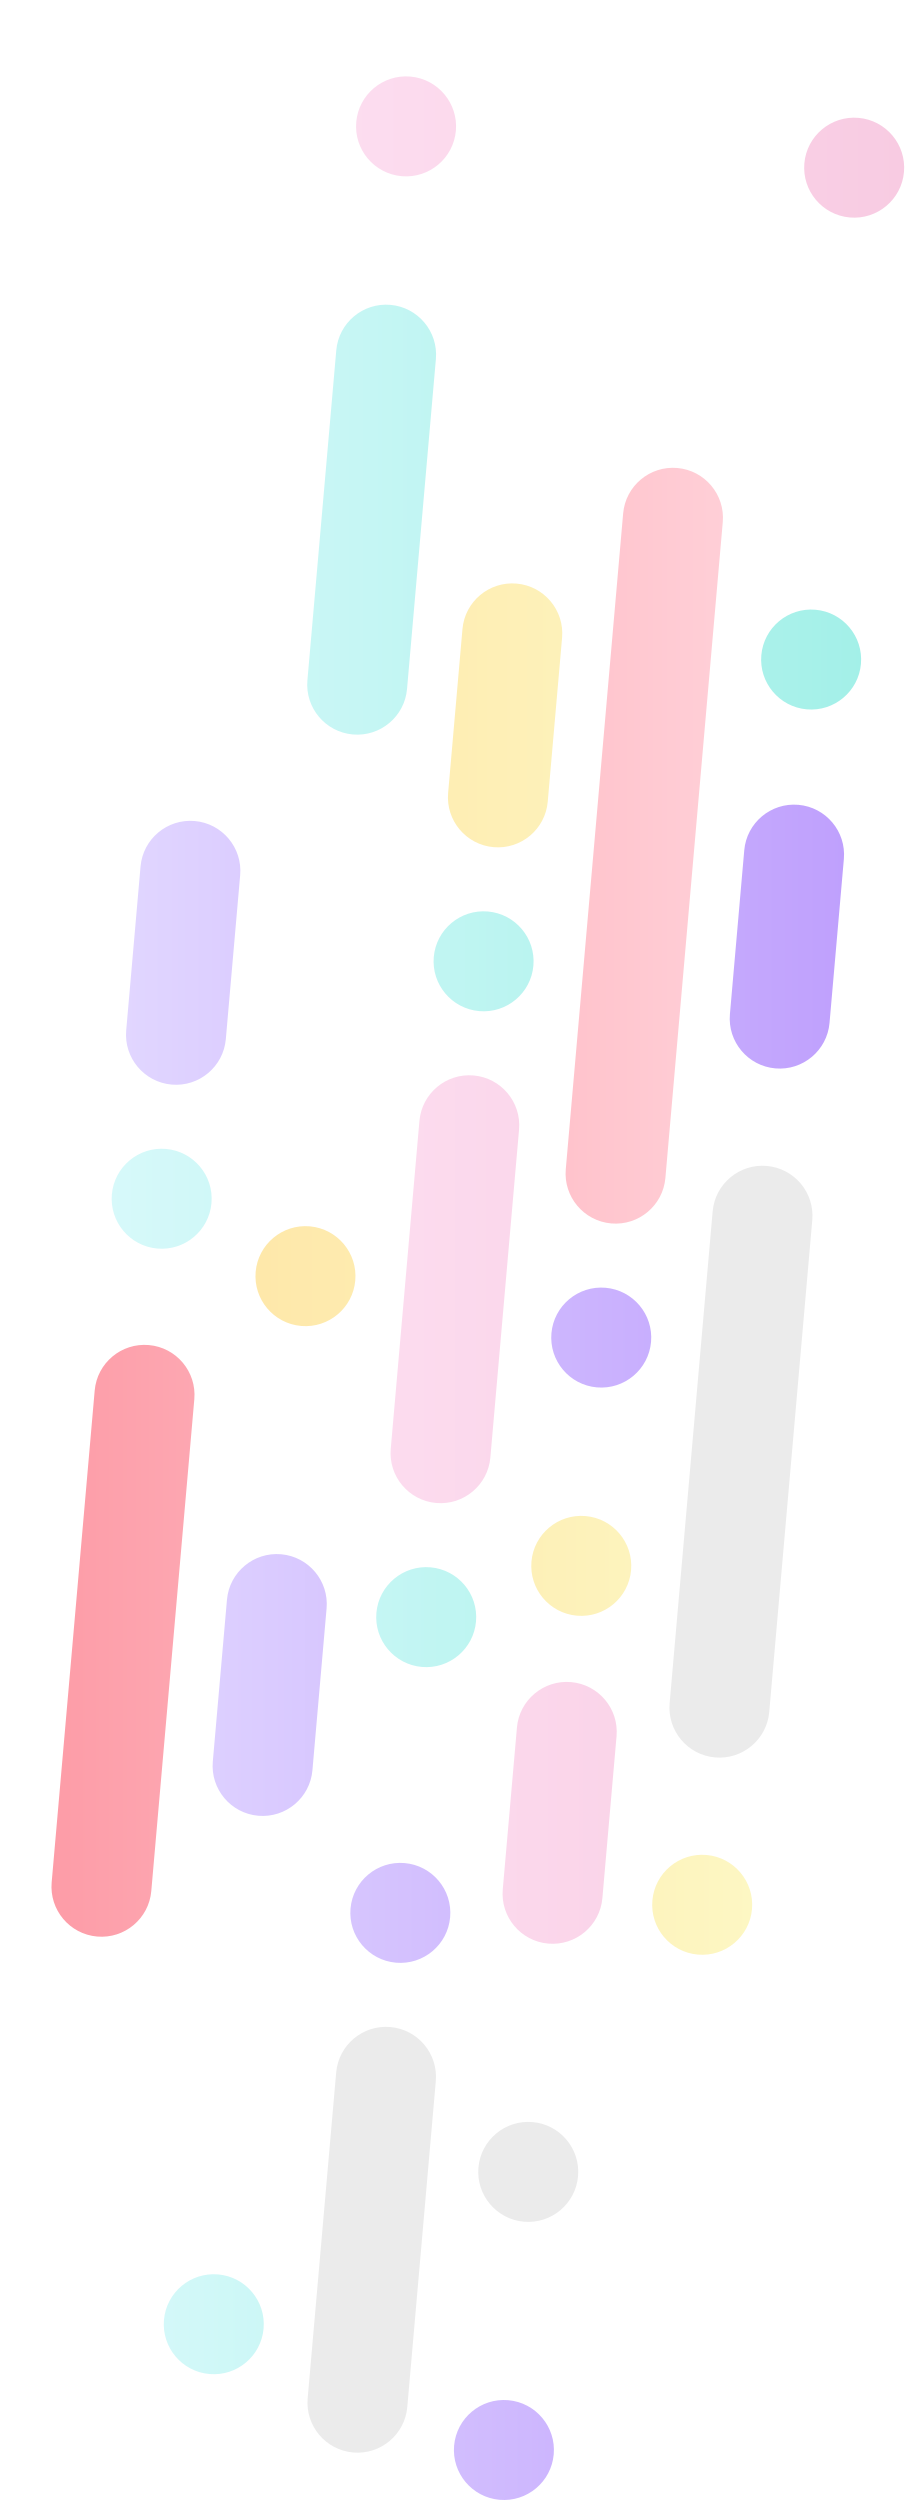
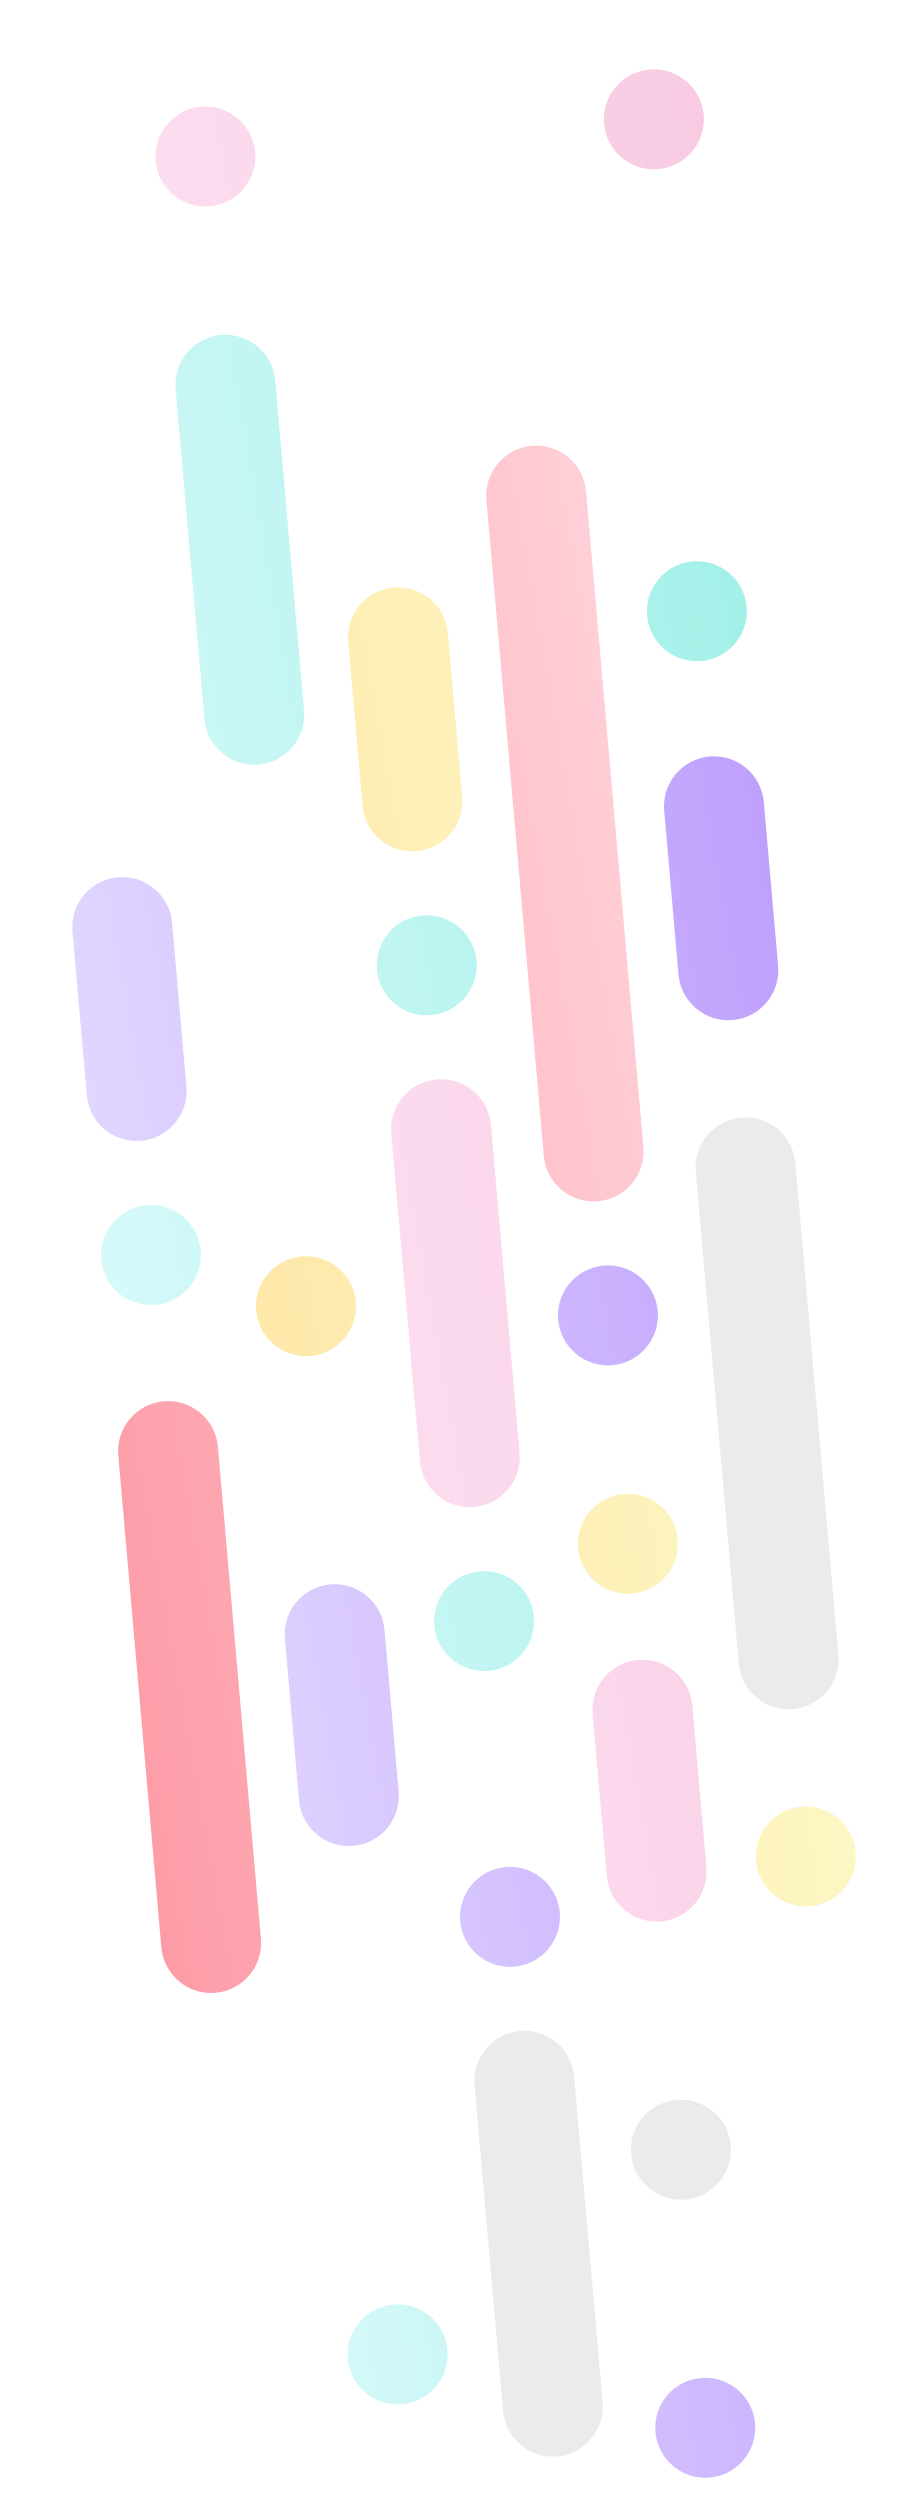
<svg xmlns="http://www.w3.org/2000/svg" width="100%" height="100%" viewBox="0 0 326 900" version="1.1" xml:space="preserve" style="fill-rule:evenodd;clip-rule:evenodd;stroke-linejoin:round;stroke-miterlimit:1.414;">
  <rect id="Artboard1" x="0" y="0" width="325.5" height="900" style="fill:none;" />
-   <path d="M156.887,749.232c0.866,-9.897 -6.466,-18.635 -16.363,-19.501c-9.896,-0.866 -18.634,6.466 -19.5,16.363l-10.263,117.302c-0.865,9.897 6.466,18.634 16.363,19.5c9.897,0.866 18.635,-6.466 19.5,-16.362l10.263,-117.302Z" style="fill:#ebebeb;" />
-   <path d="M208.1,783.45c0.865,-9.896 -6.467,-18.634 -16.363,-19.5c-9.897,-0.866 -18.635,6.466 -19.501,16.363c-0.865,9.896 6.467,18.634 16.363,19.5c9.897,0.866 18.635,-6.466 19.501,-16.363Z" style="fill:#ebebeb;" />
-   <path d="M292.42,439.24c0.866,-9.897 -6.466,-18.635 -16.362,-19.501c-9.897,-0.866 -18.635,6.466 -19.501,16.363l-15.492,177.074c-0.865,9.896 6.466,18.634 16.363,19.5c9.897,0.866 18.635,-6.466 19.5,-16.363l15.492,-177.073Z" style="fill:#ebebeb;" />
-   <path d="M199.34,883.568c0.866,-9.897 -6.466,-18.635 -16.362,-19.5c-9.897,-0.866 -18.635,6.466 -19.501,16.362c-0.865,9.897 6.466,18.635 16.363,19.501c9.897,0.865 18.635,-6.466 19.5,-16.363Zm-37.289,-193.361c0.866,-9.897 -6.466,-18.634 -16.363,-19.5c-9.896,-0.866 -18.634,6.466 -19.5,16.362c-0.866,9.897 6.466,18.635 16.363,19.501c9.896,0.866 18.634,-6.466 19.5,-16.363Zm-44.48,-111.175c0.866,-9.896 -6.466,-18.634 -16.362,-19.5c-9.897,-0.866 -18.635,6.466 -19.501,16.363l-5.098,58.277c-0.866,9.897 6.466,18.635 16.362,19.5c9.897,0.866 18.635,-6.466 19.501,-16.362l5.098,-58.278Zm116.806,-95.934c0.866,-9.897 -6.466,-18.635 -16.363,-19.501c-9.896,-0.866 -18.634,6.466 -19.5,16.363c-0.866,9.897 6.466,18.634 16.363,19.5c9.896,0.866 18.634,-6.466 19.5,-16.362Zm-147.918,-168.032c0.866,-9.896 -6.466,-18.634 -16.363,-19.5c-9.896,-0.866 -18.634,6.466 -19.5,16.363l-5.164,59.024c-0.866,9.897 6.466,18.635 16.363,19.501c9.896,0.865 18.634,-6.467 19.5,-16.363l5.164,-59.025Zm217.335,-5.83c0.866,-9.897 -6.466,-18.634 -16.363,-19.5c-9.896,-0.866 -18.634,6.466 -19.5,16.362l-5.164,59.025c-0.866,9.897 6.466,18.634 16.363,19.5c9.897,0.866 18.634,-6.466 19.5,-16.362l5.164,-59.025Z" style="fill:url(#_Linear1);" />
-   <path d="M94.889,838.292c0.866,-9.897 -6.466,-18.634 -16.363,-19.5c-9.896,-0.866 -18.634,6.466 -19.5,16.362c-0.866,9.897 6.466,18.635 16.363,19.501c9.896,0.866 18.634,-6.466 19.5,-16.363Zm76.477,-254.553c0.866,-9.897 -6.466,-18.635 -16.363,-19.501c-9.897,-0.865 -18.634,6.466 -19.5,16.363c-0.866,9.897 6.466,18.635 16.362,19.5c9.897,0.866 18.635,-6.466 19.501,-16.362Zm-95.235,-150.624c0.866,-9.896 -6.466,-18.634 -16.363,-19.5c-9.896,-0.866 -18.634,6.466 -19.5,16.363c-0.866,9.896 6.466,18.634 16.363,19.5c9.896,0.866 18.634,-6.466 19.5,-16.363Zm115.891,-85.474c0.865,-9.897 -6.466,-18.635 -16.363,-19.501c-9.897,-0.866 -18.635,6.466 -19.5,16.363c-0.866,9.897 6.466,18.634 16.362,19.5c9.897,0.866 18.635,-6.466 19.501,-16.362Zm-35.1,-218.391c0.866,-9.896 -6.466,-18.634 -16.363,-19.5c-9.896,-0.866 -18.634,6.466 -19.5,16.363l-10.393,118.796c-0.866,9.897 6.466,18.635 16.362,19.5c9.897,0.866 18.635,-6.466 19.501,-16.362l10.393,-118.797Zm153.017,109.754c0.865,-9.896 -6.466,-18.634 -16.363,-19.5c-9.897,-0.866 -18.635,6.466 -19.5,16.363c-0.866,9.896 6.466,18.634 16.362,19.5c9.897,0.866 18.635,-6.466 19.501,-16.363Z" style="fill:url(#_Linear2);" />
-   <path d="M270.719,687.292c0.865,-9.897 -6.466,-18.634 -16.363,-19.5c-9.897,-0.866 -18.635,6.466 -19.5,16.362c-0.866,9.897 6.466,18.635 16.362,19.501c9.897,0.866 18.635,-6.466 19.501,-16.363Zm-43.532,-122.008c0.865,-9.897 -6.466,-18.635 -16.363,-19.501c-9.897,-0.866 -18.635,6.466 -19.5,16.363c-0.866,9.897 6.466,18.635 16.362,19.5c9.897,0.866 18.635,-6.466 19.501,-16.362Zm-115.535,-123.791c9.838,0.924 17.11,9.632 16.247,19.49c-0.862,9.858 -9.535,17.172 -19.384,16.373l-0.116,-0.01c-9.897,-0.866 -17.229,-9.604 -16.363,-19.5c0.866,-9.897 9.604,-17.229 19.5,-16.363l0.116,0.01Zm90.698,-211.901c0.865,-9.897 -6.466,-18.635 -16.363,-19.501c-9.897,-0.866 -18.635,6.466 -19.5,16.363l-5.164,59.024c-0.866,9.897 6.466,18.635 16.362,19.501c9.897,0.866 18.635,-6.466 19.501,-16.363l5.164,-59.024Z" style="fill:url(#_Linear3);" />
-   <path d="M69.954,503.721c0.866,-9.897 -6.466,-18.635 -16.363,-19.501c-9.897,-0.866 -18.634,6.466 -19.5,16.363l-15.492,177.074c-0.866,9.896 6.466,18.634 16.363,19.5c9.896,0.866 18.634,-6.466 19.5,-16.363l15.492,-177.073Zm190.243,-315.746c0.866,-9.897 -6.466,-18.635 -16.363,-19.5c-9.897,-0.866 -18.634,6.466 -19.5,16.362l-20.656,236.098c-0.866,9.897 6.466,18.635 16.363,19.501c9.896,0.866 18.634,-6.466 19.5,-16.363l20.656,-236.098Z" style="fill:url(#_Linear4);" />
-   <path d="M221.957,625.055c0.866,-9.896 -6.466,-18.634 -16.362,-19.5c-9.897,-0.866 -18.635,6.466 -19.501,16.363l-5.098,58.277c-0.866,9.897 6.466,18.635 16.362,19.5c9.897,0.866 18.635,-6.466 19.501,-16.362l5.098,-58.278Zm-35.099,-218.39c0.866,-9.897 -6.466,-18.634 -16.363,-19.5c-9.897,-0.866 -18.634,6.466 -19.5,16.363l-10.328,118.049c-0.866,9.896 6.466,18.634 16.362,19.5c9.897,0.866 18.635,-6.466 19.501,-16.363l10.328,-118.049Zm138.573,-344.734c0.865,-9.897 -6.466,-18.635 -16.363,-19.501c-9.897,-0.865 -18.635,6.466 -19.5,16.363c-0.866,9.897 6.466,18.635 16.362,19.5c9.897,0.866 18.635,-6.466 19.501,-16.362Zm-177.565,-34.356c9.837,0.923 17.109,9.631 16.246,19.489c-0.862,9.858 -9.535,17.172 -19.384,16.373l-0.116,-0.01c-9.897,-0.866 -17.228,-9.604 -16.363,-19.5c0.866,-9.897 9.604,-17.229 19.501,-16.363l0.116,0.011Z" style="fill:url(#_Linear5);" />
+   <g>
+     <path d="M206.691,747.521c-0.866,-9.896 -9.604,-17.228 -19.501,-16.362c-9.896,0.866 -17.228,9.603 -16.362,19.5l10.262,117.302c0.866,9.897 9.604,17.228 19.501,16.363c9.896,-0.866 17.228,-9.604 16.362,-19.501l-10.262,-117.302Z" style="fill:#ebebeb;" />
+     <path d="M263.067,772.327c-0.866,-9.896 -9.604,-17.228 -19.5,-16.362c-9.897,0.865 -17.229,9.603 -16.363,19.5c0.866,9.897 9.604,17.228 19.5,16.363c9.897,-0.866 17.229,-9.604 16.363,-19.501Z" style="fill:#ebebeb;" />
+     <path d="M286.335,418.704c-0.865,-9.897 -9.603,-17.229 -19.5,-16.363c-9.897,0.866 -17.229,9.604 -16.363,19.5l15.492,177.074c0.866,9.897 9.604,17.228 19.501,16.363c9.896,-0.866 17.228,-9.604 16.362,-19.501l-15.492,-177.073Z" style="fill:#ebebeb;" />
+     <path d="M271.826,872.445c-0.866,-9.897 -9.603,-17.229 -19.5,-16.363c-9.897,0.866 -17.229,9.604 -16.363,19.5c0.866,9.897 9.604,17.229 19.501,16.363c9.896,-0.866 17.228,-9.604 16.362,-19.5Zm-70.299,-183.948c-0.866,-9.897 -9.604,-17.229 -19.501,-16.363c-9.896,0.866 -17.228,9.604 -16.362,19.5c0.865,9.897 9.603,17.229 19.5,16.363c9.897,-0.866 17.229,-9.603 16.363,-19.5Zm-63.11,-101.762c-0.865,-9.897 -9.603,-17.229 -19.5,-16.363c-9.897,0.866 -17.228,9.604 -16.363,19.501l5.099,58.277c0.866,9.897 9.604,17.228 19.5,16.363c9.897,-0.866 17.229,-9.604 16.363,-19.501l-5.099,-58.277Zm98.373,-114.76c-0.866,-9.897 -9.604,-17.229 -19.501,-16.363c-9.896,0.866 -17.228,9.603 -16.362,19.5c0.866,9.897 9.603,17.229 19.5,16.363c9.897,-0.866 17.229,-9.604 16.363,-19.5Zm-174.849,-139.793c-0.866,-9.897 -9.604,-17.229 -19.501,-16.363c-9.896,0.866 -17.228,9.604 -16.362,19.5l5.164,59.025c0.865,9.896 9.603,17.228 19.5,16.363c9.897,-0.866 17.228,-9.604 16.363,-19.501l-5.164,-59.024Zm213.021,-43.482c-0.866,-9.896 -9.604,-17.228 -19.501,-16.362c-9.896,0.865 -17.228,9.603 -16.362,19.5l5.163,59.024c0.866,9.897 9.604,17.229 19.501,16.363c9.896,-0.866 17.228,-9.604 16.363,-19.5l-5.164,-59.025Z" style="fill:url(#_Linear1);" />
+     <path d="M161.1,845.995c-0.866,-9.897 -9.604,-17.229 -19.501,-16.363c-9.896,0.866 -17.228,9.604 -16.362,19.5c0.865,9.897 9.603,17.229 19.5,16.363c9.897,-0.866 17.229,-9.604 16.363,-19.5Zm31.112,-263.966c-0.866,-9.897 -9.604,-17.229 -19.5,-16.363c-9.897,0.866 -17.229,9.603 -16.363,19.5c0.866,9.897 9.604,17.229 19.5,16.363c9.897,-0.866 17.229,-9.604 16.363,-19.5Zm-119.943,-131.798c-0.866,-9.897 -9.604,-17.229 -19.501,-16.363c-9.896,0.866 -17.228,9.604 -16.362,19.5c0.865,9.897 9.603,17.229 19.5,16.363c9.896,-0.866 17.228,-9.604 16.363,-19.5Zm99.287,-104.301c-0.866,-9.896 -9.604,-17.228 -19.5,-16.362c-9.897,0.866 -17.229,9.603 -16.363,19.5c0.866,9.897 9.604,17.229 19.5,16.363c9.897,-0.866 17.229,-9.604 16.363,-19.501Zm-72.489,-208.977c-0.866,-9.897 -9.604,-17.229 -19.501,-16.363c-9.896,0.866 -17.228,9.604 -16.362,19.501l10.393,118.796c0.866,9.897 9.604,17.228 19.5,16.363c9.897,-0.866 17.229,-9.604 16.363,-19.501l-10.393,-118.796Zm169.75,81.515c-0.866,-9.896 -9.604,-17.228 -19.5,-16.362c-9.897,0.866 -17.229,9.603 -16.363,19.5c0.866,9.897 9.604,17.229 19.5,16.363c9.897,-0.866 17.229,-9.604 16.363,-19.501Z" style="fill:url(#_Linear2);" />
+     <path d="M308.037,666.756c-0.866,-9.897 -9.604,-17.228 -19.5,-16.363c-9.897,0.866 -17.229,9.604 -16.363,19.501c0.866,9.896 9.604,17.228 19.5,16.362c9.897,-0.865 17.229,-9.603 16.363,-19.5Zm-64.057,-112.595c-0.866,-9.897 -9.604,-17.229 -19.5,-16.363c-9.897,0.866 -17.229,9.604 -16.363,19.5c0.866,9.897 9.604,17.229 19.5,16.363c9.897,-0.866 17.229,-9.604 16.363,-19.5Zm-135.275,-101.848c9.849,-0.798 18.522,6.515 19.384,16.373c0.863,9.858 -6.408,18.566 -16.246,19.49l-0.116,0.01c-9.897,0.866 -18.635,-6.466 -19.501,-16.363c-0.865,-9.896 6.466,-18.634 16.363,-19.5l0.116,-0.01Zm52.523,-224.432c-0.866,-9.896 -9.604,-17.228 -19.5,-16.362c-9.897,0.865 -17.229,9.603 -16.363,19.5l5.164,59.024c0.866,9.897 9.604,17.229 19.5,16.363c9.897,-0.866 17.229,-9.603 16.363,-19.5l-5.164,-59.025Z" style="fill:url(#_Linear3);" />
+     <path d="M78.446,520.836c-0.866,-9.897 -9.604,-17.228 -19.501,-16.363c-9.896,0.866 -17.228,9.604 -16.362,19.501l15.492,177.073c0.865,9.897 9.603,17.229 19.5,16.363c9.897,-0.866 17.228,-9.604 16.363,-19.5l-15.492,-177.074Zm132.524,-343.984c-0.866,-9.897 -9.604,-17.229 -19.501,-16.363c-9.896,0.866 -17.228,9.604 -16.362,19.5l20.656,236.099c0.866,9.896 9.603,17.228 19.5,16.362c9.897,-0.866 17.229,-9.603 16.363,-19.5l-20.656,-236.098Z" style="fill:url(#_Linear4);" />
+     <path d="M249.209,613.932c-0.865,-9.896 -9.603,-17.228 -19.5,-16.362c-9.897,0.865 -17.228,9.603 -16.363,19.5l5.099,58.277c0.866,9.897 9.604,17.229 19.5,16.363c9.897,-0.866 17.229,-9.604 16.363,-19.5l-5.099,-58.278Zm-72.489,-208.977c-0.866,-9.897 -9.604,-17.229 -19.5,-16.363c-9.897,0.866 -17.229,9.604 -16.363,19.501l10.328,118.049c0.866,9.896 9.604,17.228 19.5,16.362c9.897,-0.866 17.229,-9.603 16.363,-19.5l-10.328,-118.049Zm76.605,-363.56c-0.866,-9.897 -9.604,-17.229 -19.5,-16.363c-9.897,0.866 -17.229,9.604 -16.363,19.5c0.866,9.897 9.604,17.229 19.5,16.363c9.897,-0.866 17.229,-9.603 16.363,-19.5Zm-180.833,-3.001c9.849,-0.798 18.522,6.515 19.384,16.373c0.863,9.858 -6.409,18.566 -16.247,19.49l-0.115,0.01c-9.897,0.866 -18.635,-6.466 -19.501,-16.362c-0.866,-9.897 6.466,-18.635 16.363,-19.501l0.116,-0.01Z" style="fill:url(#_Linear5);" />
+   </g>
  <defs>
-     <linearGradient id="_Linear1" x1="0" y1="0" x2="1" y2="0" gradientUnits="userSpaceOnUse" gradientTransform="matrix(258.501,0,0,610.334,45.3626,594.833)">
+     <linearGradient id="_Linear1" x1="0" y1="0" x2="1" y2="0" gradientUnits="userSpaceOnUse" gradientTransform="matrix(254.574,-44.8882,105.983,601.061,70.0495,614.835)">
      <stop offset="0" style="stop-color:#e1d6ff;stop-opacity:1" />
      <stop offset="1" style="stop-color:#bfa0fd;stop-opacity:1" />
    </linearGradient>
-     <linearGradient id="_Linear2" x1="0" y1="0" x2="1" y2="0" gradientUnits="userSpaceOnUse" gradientTransform="matrix(269.809,0,0,745.043,40.1986,482.202)">
+     <linearGradient id="_Linear2" x1="0" y1="0" x2="1" y2="0" gradientUnits="userSpaceOnUse" gradientTransform="matrix(265.71,-46.8519,129.375,733.725,45.4059,504.812)">
      <stop offset="0" style="stop-color:#d7f9fa;stop-opacity:1" />
      <stop offset="1" style="stop-color:#a3f0e8;stop-opacity:1" />
    </linearGradient>
-     <linearGradient id="_Linear3" x1="0" y1="0" x2="1" y2="0" gradientUnits="userSpaceOnUse" gradientTransform="matrix(261.508,0,0,602.339,58.8281,402.555)">
+     <linearGradient id="_Linear3" x1="0" y1="0" x2="1" y2="0" gradientUnits="userSpaceOnUse" gradientTransform="matrix(257.535,-45.4104,104.595,593.188,49.9217,423.139)">
      <stop offset="0" style="stop-color:#fee5a5;stop-opacity:1" />
      <stop offset="1" style="stop-color:#fdfbca;stop-opacity:1" />
    </linearGradient>
-     <linearGradient id="_Linear4" x1="0" y1="0" x2="1" y2="0" gradientUnits="userSpaceOnUse" gradientTransform="matrix(247.095,0,0,798.985,18.5295,422.281)">
+     <linearGradient id="_Linear4" x1="0" y1="0" x2="1" y2="0" gradientUnits="userSpaceOnUse" gradientTransform="matrix(243.341,-42.9075,138.742,786.847,13.6607,449.563)">
      <stop offset="0" style="stop-color:#fd9ca7;stop-opacity:1" />
      <stop offset="1" style="stop-color:#ffd0d8;stop-opacity:1" />
    </linearGradient>
-     <linearGradient id="_Linear5" x1="0" y1="0" x2="1" y2="0" gradientUnits="userSpaceOnUse" gradientTransform="matrix(323.41,0,0,857.639,2.08973,456.314)">
+     <linearGradient id="_Linear5" x1="0" y1="0" x2="1" y2="0" gradientUnits="userSpaceOnUse" gradientTransform="matrix(318.497,-56.1596,148.927,844.61,3.38051,485.934)">
      <stop offset="0" style="stop-color:#ffe8f8;stop-opacity:1" />
      <stop offset="1" style="stop-color:#f8cbe2;stop-opacity:1" />
    </linearGradient>
  </defs>
</svg>
